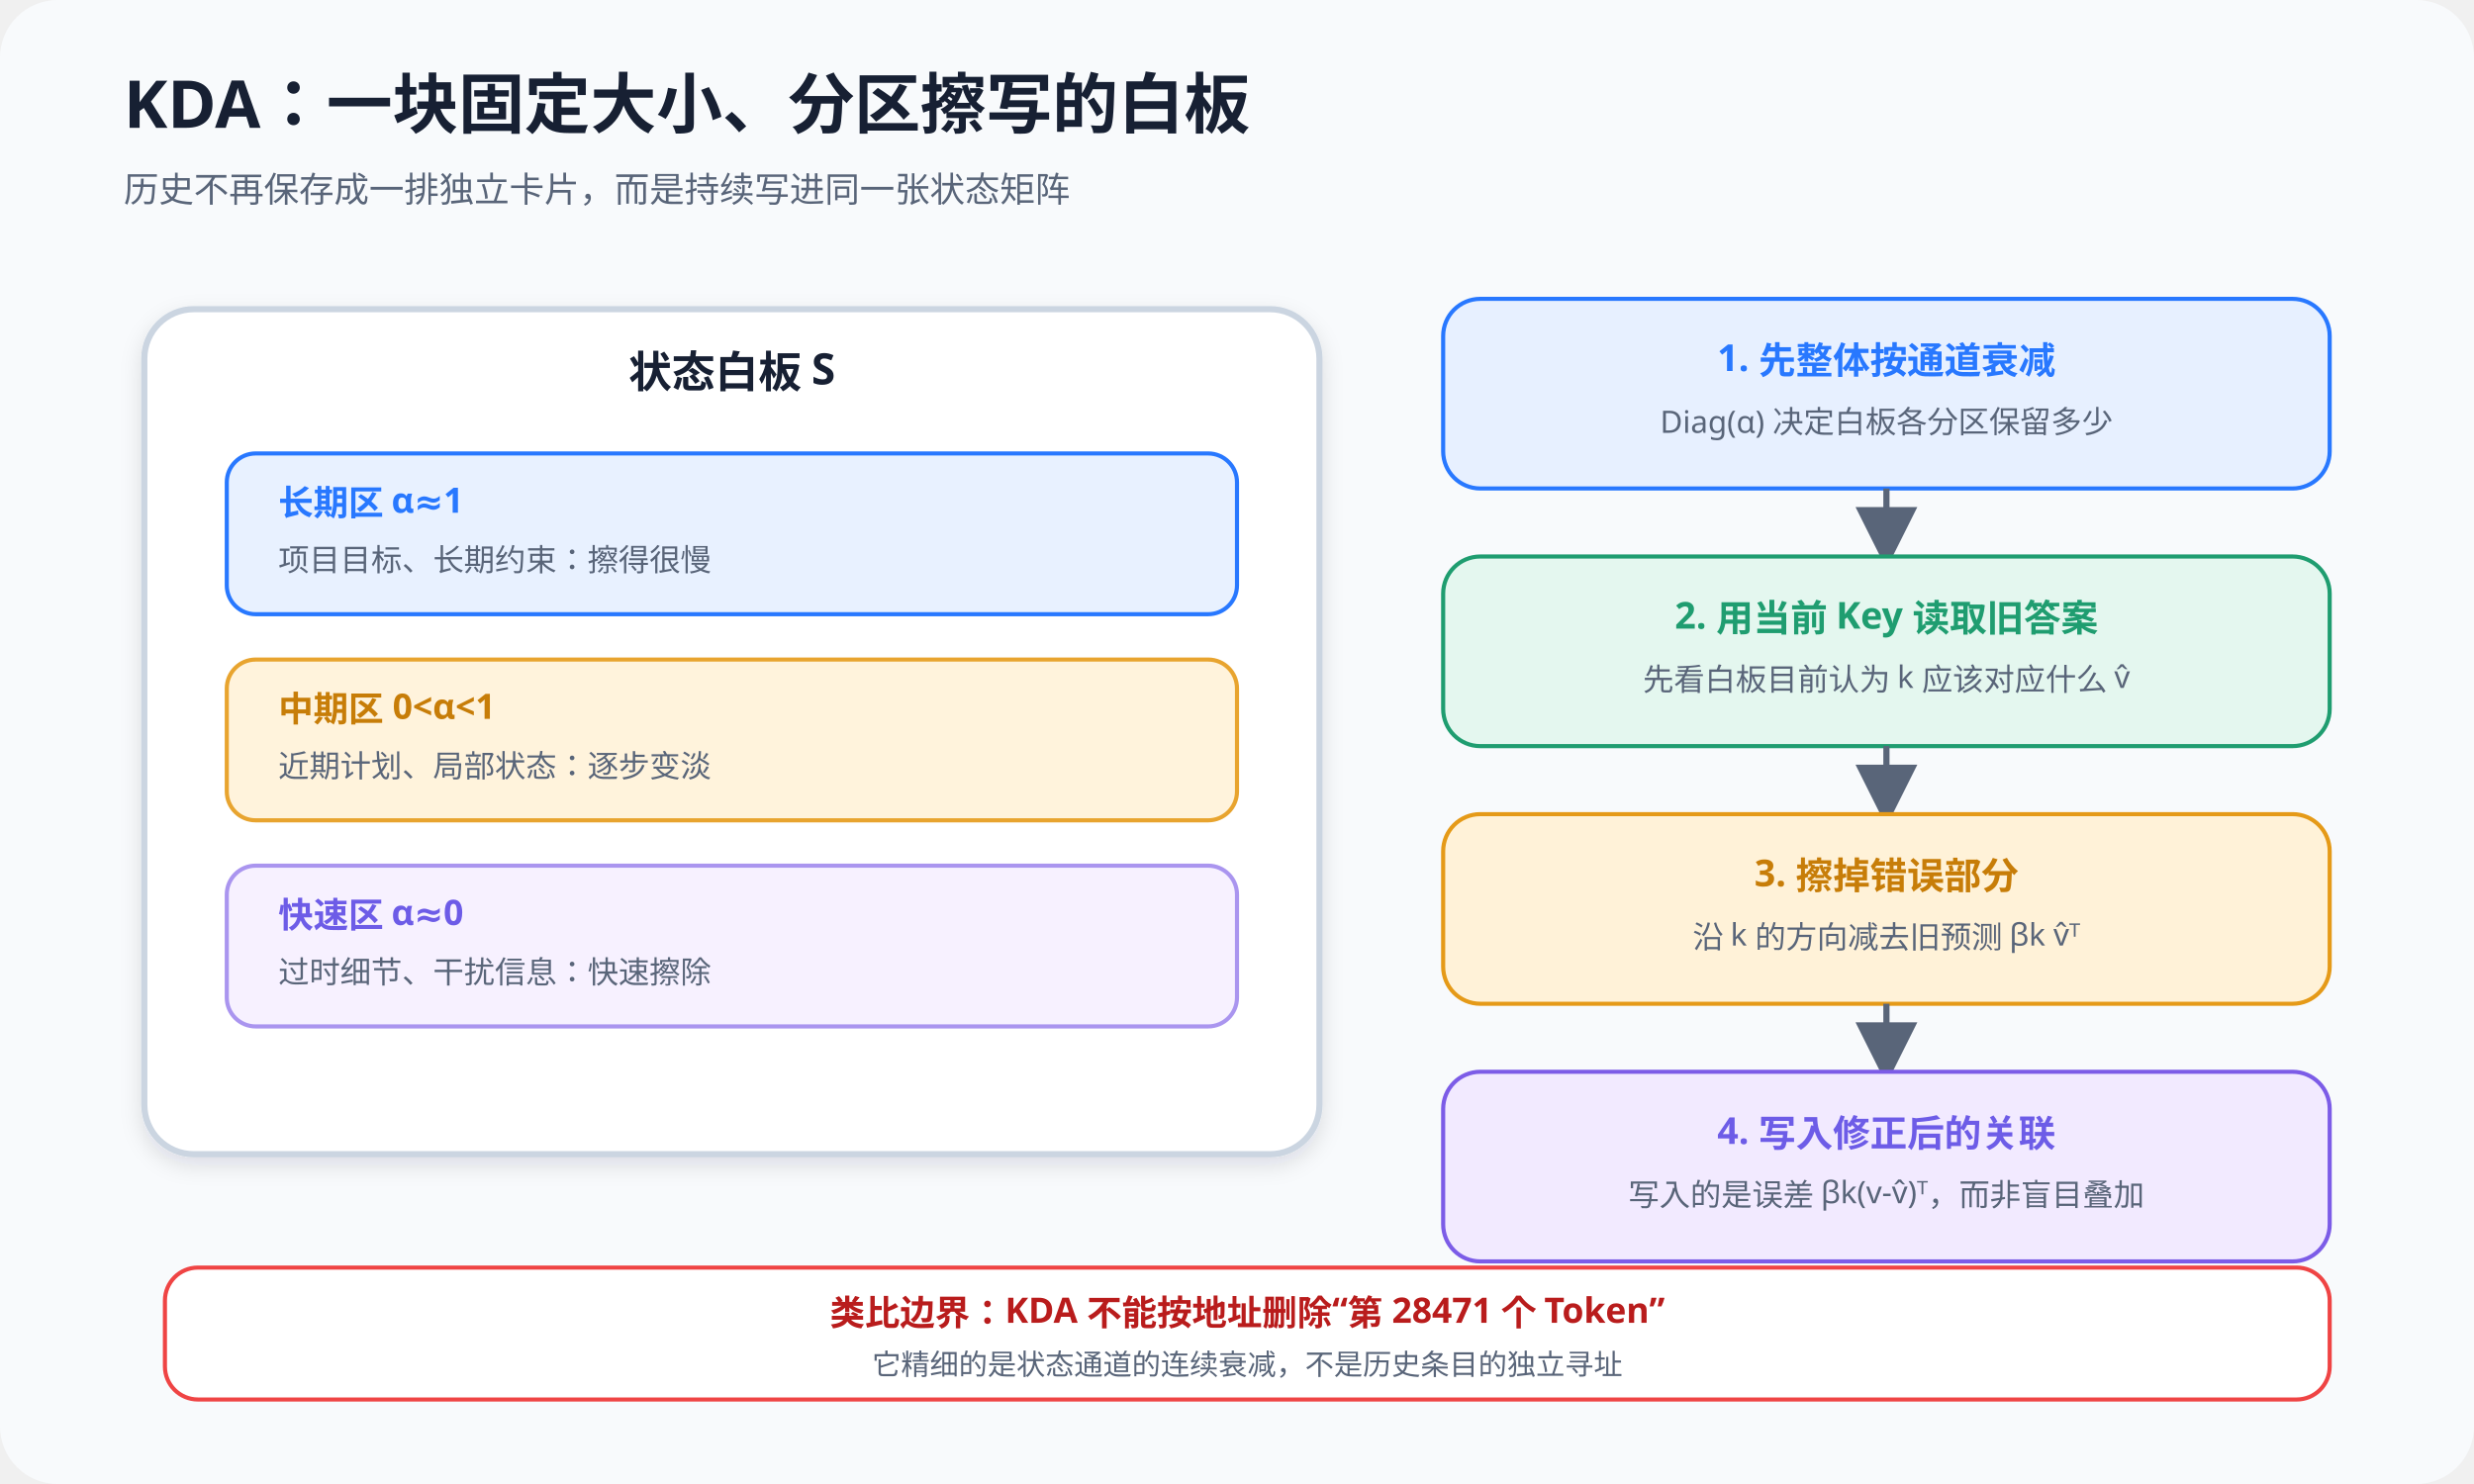
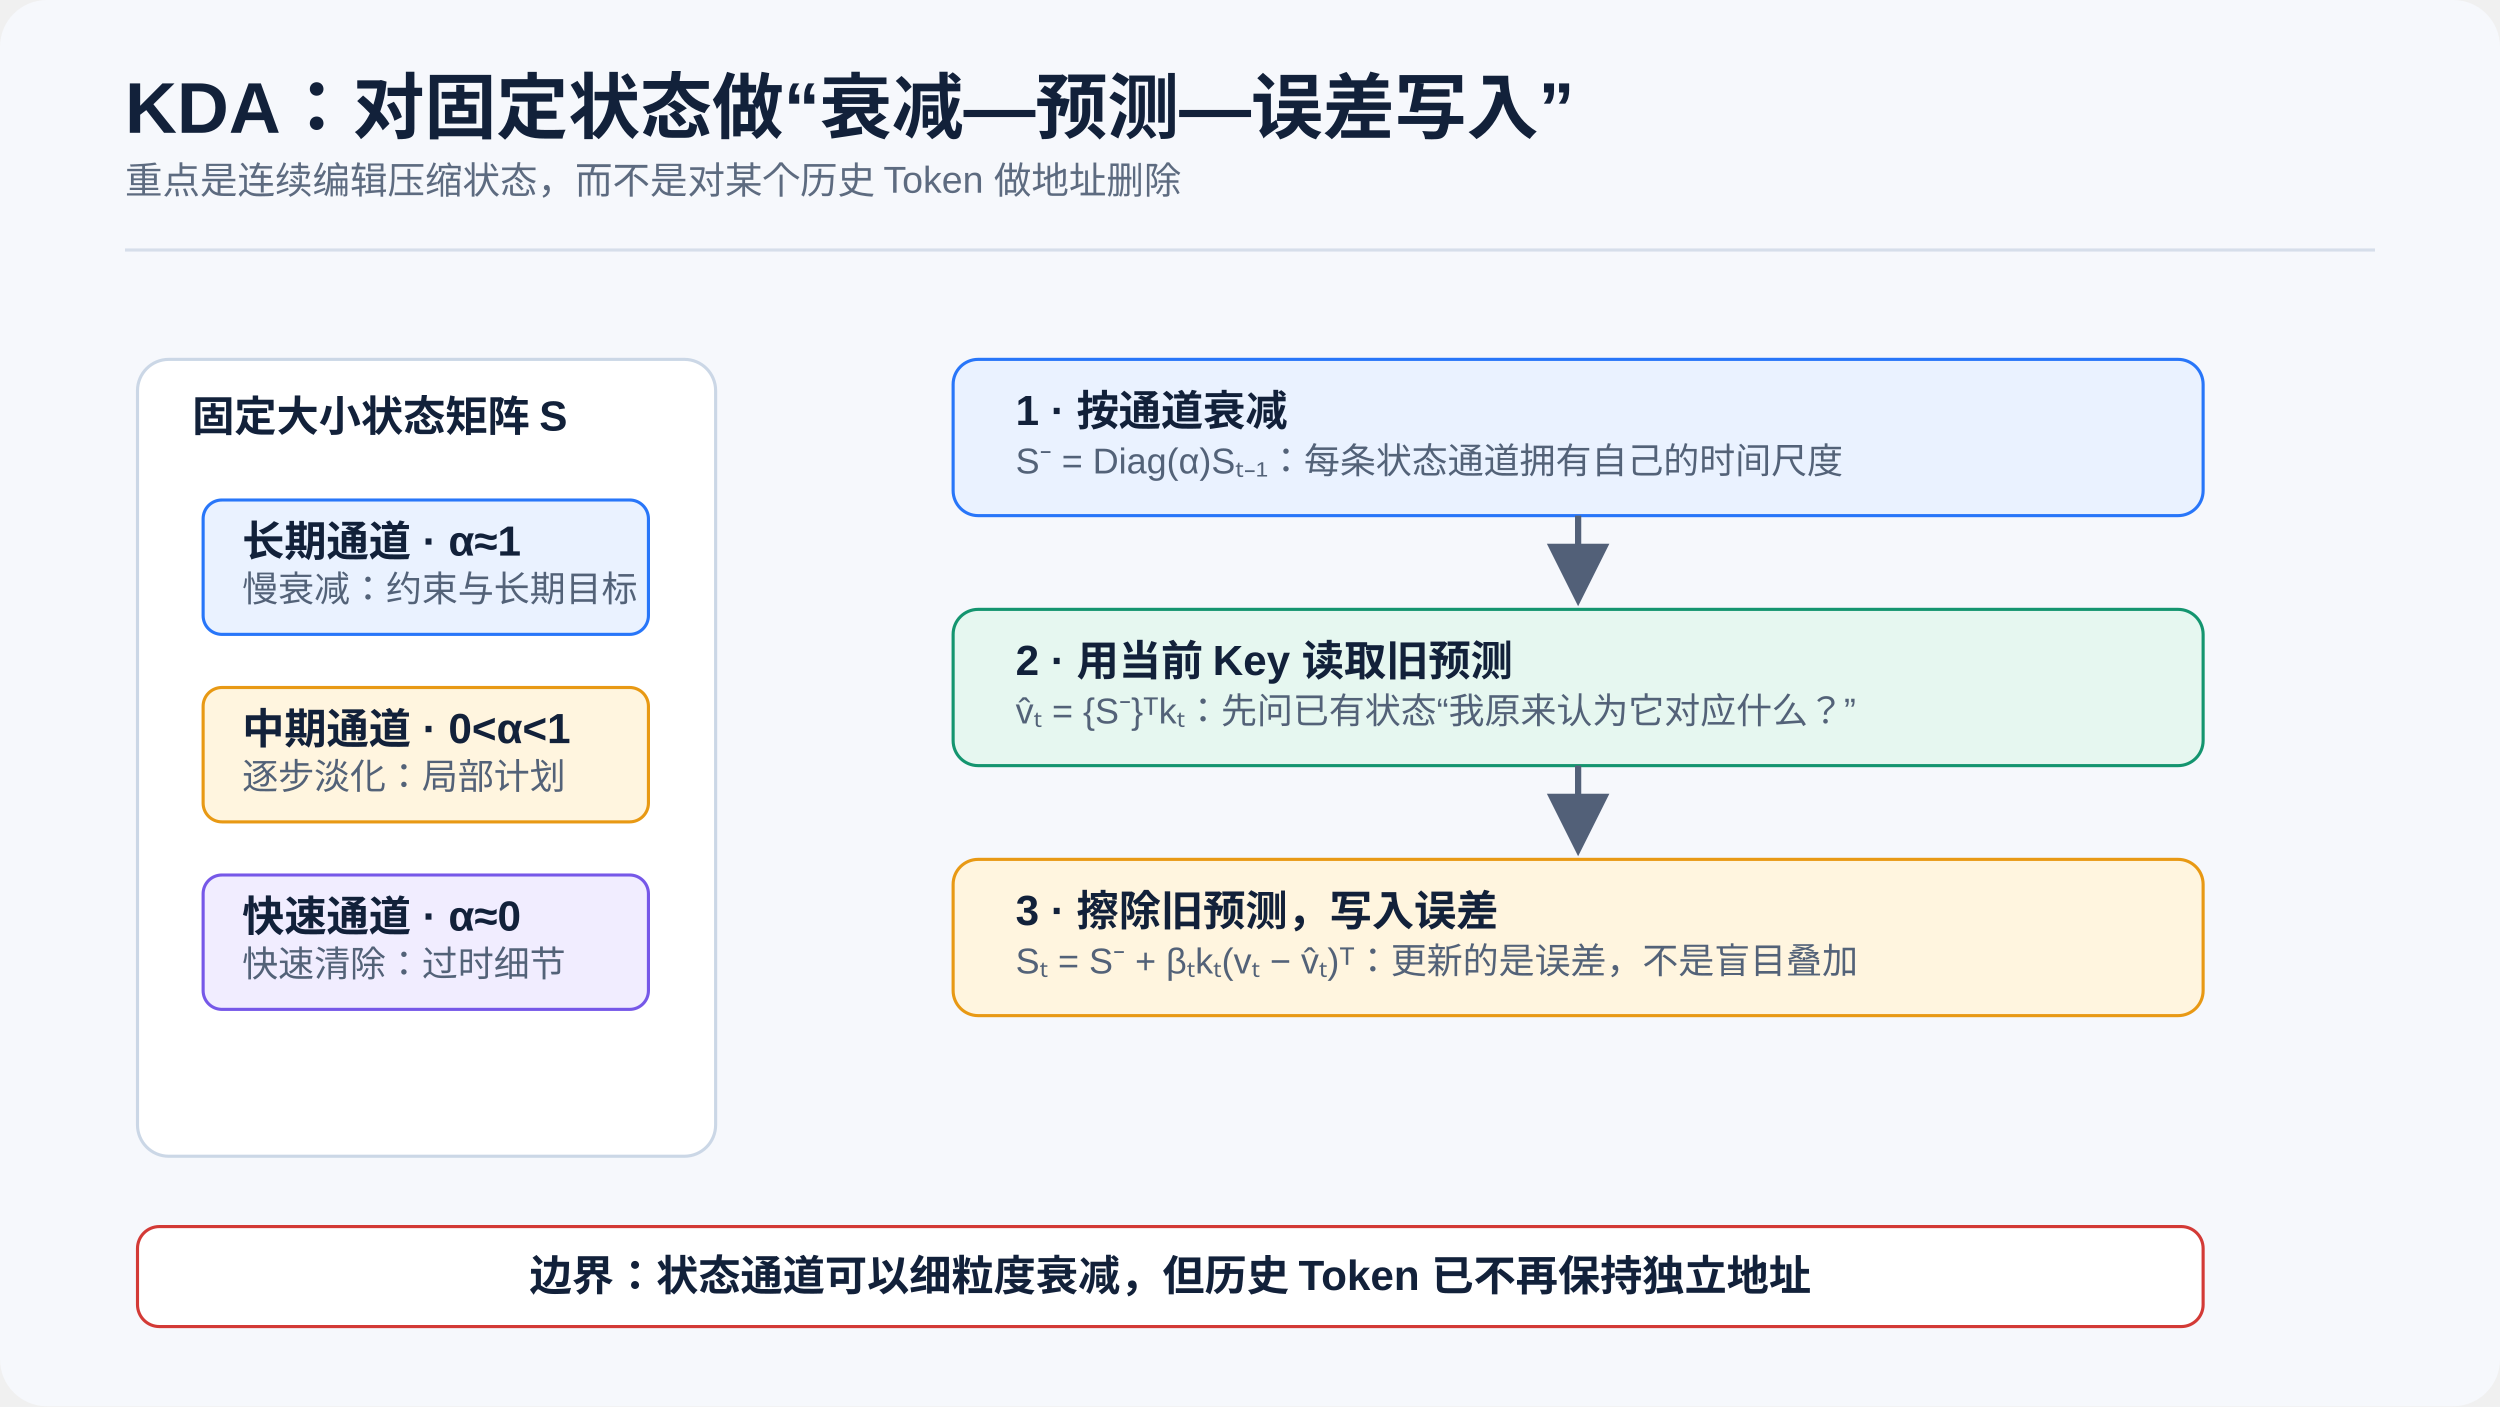
- <svg xmlns="http://www.w3.org/2000/svg" viewBox="0 0 1200 720" width="1200" height="720">
+ <svg xmlns="http://www.w3.org/2000/svg" viewBox="0 0 1600 900" role="img" aria-labelledby="title desc">
  <defs>
    <marker id="a" markerWidth="10" markerHeight="10" refX="8" refY="5" orient="auto">
-       <path d="M0 0L10 5L0 10Z" fill="#596579" />
+       <path d="M0 0L10 5L0 10z" fill="#526078" />
    </marker>
-     <filter id="s" x="-20%" y="-20%" width="140%" height="140%">
-       <feDropShadow dx="0" dy="4" stdDeviation="5" flood-color="#1f2937" flood-opacity=".12" />
-     </filter>
+     <style>text{font-family:Arial,'Microsoft YaHei',sans-serif;fill:#12213a}.t{font-size:46px;font-weight:700}.s{font-size:24px;fill:#5d6b80}.h{font-size:27px;font-weight:700}.b{font-size:23px;fill:#536278}.k{font-size:20px;fill:#66758a}.line{stroke:#526078;stroke-width:4;fill:none;marker-end:url(#a)}</style>
  </defs>
-   <rect width="1200" height="720" rx="28" fill="#f8fafc" />
-   <text x="60" y="62" font-family="system-ui,'Microsoft YaHei'" font-size="32" font-weight="700" fill="#172033">KDA：一块固定大小、分区擦写的白板</text>
-   <text x="60" y="98" font-family="system-ui,'Microsoft YaHei'" font-size="17" fill="#596579">历史不再保存成一排独立卡片，而是持续写进同一张状态矩阵</text>
-   <rect x="70" y="150" width="570" height="410" rx="24" fill="#fff" stroke="#cbd5e1" stroke-width="3" filter="url(#s)" />
-   <text x="355" y="188" text-anchor="middle" font-family="system-ui,'Microsoft YaHei'" font-size="21" font-weight="700" fill="#172033">状态白板 S</text>
-   <rect x="110" y="220" width="490" height="78" rx="14" fill="#e8f1ff" stroke="#2878ff" stroke-width="2" />
-   <text x="135" y="250" font-family="system-ui,'Microsoft YaHei'" font-size="17" font-weight="700" fill="#2878ff">长期区 α≈1</text>
-   <text x="135" y="277" font-family="system-ui,'Microsoft YaHei'" font-size="15" fill="#596579">项目目标、长期约束：擦得很慢</text>
-   <rect x="110" y="320" width="490" height="78" rx="14" fill="#fff2d8" stroke="#e59a18" stroke-width="2" opacity=".9" />
-   <text x="135" y="350" font-family="system-ui,'Microsoft YaHei'" font-size="17" font-weight="700" fill="#c77d08">中期区 0&lt;α&lt;1</text>
-   <text x="135" y="377" font-family="system-ui,'Microsoft YaHei'" font-size="15" fill="#596579">近期计划、局部状态：逐步变淡</text>
-   <rect x="110" y="420" width="490" height="78" rx="14" fill="#f2eaff" stroke="#7c5ce7" stroke-width="2" opacity=".65" />
-   <text x="135" y="450" font-family="system-ui,'Microsoft YaHei'" font-size="17" font-weight="700" fill="#6d5ce7">快速区 α≈0</text>
-   <text x="135" y="477" font-family="system-ui,'Microsoft YaHei'" font-size="15" fill="#596579">过时细节、干扰信息：快速擦除</text>
-   <rect x="700" y="145" width="430" height="92" rx="18" fill="#e7f0ff" stroke="#2878ff" stroke-width="2" />
-   <text x="915" y="180" text-anchor="middle" font-family="system-ui,'Microsoft YaHei'" font-size="18" font-weight="700" fill="#2878ff">1. 先整体按通道衰减</text>
-   <text x="915" y="210" text-anchor="middle" font-family="system-ui,'Microsoft YaHei'" font-size="15" fill="#596579">Diag(α) 决定白板各分区保留多少</text>
-   <line x1="915" y1="237" x2="915" y2="270" stroke="#596579" stroke-width="3" marker-end="url(#a)" />
-   <rect x="700" y="270" width="430" height="92" rx="18" fill="#e4f7ef" stroke="#1f9d70" stroke-width="2" />
-   <text x="915" y="305" text-anchor="middle" font-family="system-ui,'Microsoft YaHei'" font-size="18" font-weight="700" fill="#1f9d70">2. 用当前 Key 读取旧答案</text>
-   <text x="915" y="335" text-anchor="middle" font-family="system-ui,'Microsoft YaHei'" font-size="15" fill="#596579">先看白板目前认为 k 应该对应什么 v̂</text>
-   <line x1="915" y1="362" x2="915" y2="395" stroke="#596579" stroke-width="3" marker-end="url(#a)" />
-   <rect x="700" y="395" width="430" height="92" rx="18" fill="#fff2d8" stroke="#e59a18" stroke-width="2" />
-   <text x="915" y="430" text-anchor="middle" font-family="system-ui,'Microsoft YaHei'" font-size="18" font-weight="700" fill="#c77d08">3. 擦掉错误部分</text>
-   <text x="915" y="460" text-anchor="middle" font-family="system-ui,'Microsoft YaHei'" font-size="15" fill="#596579">沿 k 的方向减去旧预测 βk v̂ᵀ</text>
-   <line x1="915" y1="487" x2="915" y2="520" stroke="#596579" stroke-width="3" marker-end="url(#a)" />
-   <rect x="700" y="520" width="430" height="92" rx="18" fill="#f2eaff" stroke="#7c5ce7" stroke-width="2" />
-   <text x="915" y="555" text-anchor="middle" font-family="system-ui,'Microsoft YaHei'" font-size="18" font-weight="700" fill="#6d5ce7">4. 写入修正后的关联</text>
-   <text x="915" y="585" text-anchor="middle" font-family="system-ui,'Microsoft YaHei'" font-size="15" fill="#596579">写入的是误差 βk(v-v̂)ᵀ，而非盲目叠加</text>
-   <rect x="80" y="615" width="1050" height="64" rx="16" fill="#fff" stroke="#ef4444" stroke-width="2" />
-   <text x="605" y="643" text-anchor="middle" font-family="system-ui,'Microsoft YaHei'" font-size="17" font-weight="700" fill="#b91c1c">类比边界：KDA 不能按地址删除“第 28471 个 Token”</text>
-   <text x="605" y="667" text-anchor="middle" font-family="system-ui,'Microsoft YaHei'" font-size="14" fill="#596579">它精细的是状态通道的连续衰减，不是历史条目的独立寻址</text>
+   <rect width="1600" height="900" rx="30" fill="#f6f8fc" />
+   <text x="80" y="85" class="t">KDA：对固定状态做“衰减—预测—误差写入”</text>
+   <text x="80" y="124" class="s">重点是连续编辑压缩状态，而不是对某个历史 Token 做地址删除</text>
+   <path d="M80 160H1520" stroke="#d6deea" stroke-width="2" />
+   <rect x="88" y="230" width="370" height="510" rx="20" fill="#fff" stroke="#cbd7e6" stroke-width="2" />
+   <text x="123" y="276" class="h">固定大小状态矩阵 S</text>
+   <rect x="130" y="320" width="285" height="86" rx="12" fill="#eaf2ff" stroke="#2876f9" stroke-width="2" />
+   <text x="155" y="356" class="h" fill="#1965db">长期通道 · α≈1</text>
+   <text x="155" y="385" class="b">慢衰减：约束与长期目标</text>
+   <rect x="130" y="440" width="285" height="86" rx="12" fill="#fff5df" stroke="#e89914" stroke-width="2" />
+   <text x="155" y="476" class="h" fill="#d58000">中期通道 · 0&lt;α&lt;1</text>
+   <text x="155" y="505" class="b">逐步淡化：局部计划</text>
+   <rect x="130" y="560" width="285" height="86" rx="12" fill="#f1edff" stroke="#7658e8" stroke-width="2" />
+   <text x="155" y="596" class="h" fill="#6347d4">快速通道 · α≈0</text>
+   <text x="155" y="625" class="b">快速清除：过时细节</text>
+   <g>
+     <rect x="610" y="230" width="800" height="100" rx="16" fill="#eaf2ff" stroke="#2876f9" stroke-width="2" />
+     <text x="650" y="272" class="h" fill="#1965db">1 · 按通道衰减</text>
+     <text x="650" y="303" class="b">S⁻ = Diag(α)Sₜ₋₁：每条状态通道拥有自己的时间尺度</text>
+     <rect x="610" y="390" width="800" height="100" rx="16" fill="#e6f7f0" stroke="#14956f" stroke-width="2" />
+     <text x="650" y="432" class="h" fill="#108264">2 · 用当前 Key 读取旧预测</text>
+     <text x="650" y="463" class="b">v̂ₜ = {S⁻}ᵀkₜ：先问已有状态“我原来认为它对应什么？”</text>
+     <rect x="610" y="550" width="800" height="100" rx="16" fill="#fff5df" stroke="#e89914" stroke-width="2" />
+     <text x="650" y="592" class="h" fill="#d58000">3 · 擦除旧预测，写入误差</text>
+     <text x="650" y="623" class="b">Sₜ = S⁻ + βₜkₜ(vₜ − v̂ₜ)ᵀ：更新的是误差，不是盲目叠加</text>
+   </g>
+   <path d="M1010 330V380" class="line" />
+   <path d="M1010 490V540" class="line" />
+   <rect x="88" y="785" width="1322" height="64" rx="14" fill="#fff" stroke="#d33a36" stroke-width="2" />
+   <text x="749" y="826" text-anchor="middle" class="h" fill="#b72825">边界：状态通道可以细粒度衰减，但历史 Token 已不再保持独立地址</text>
</svg>
